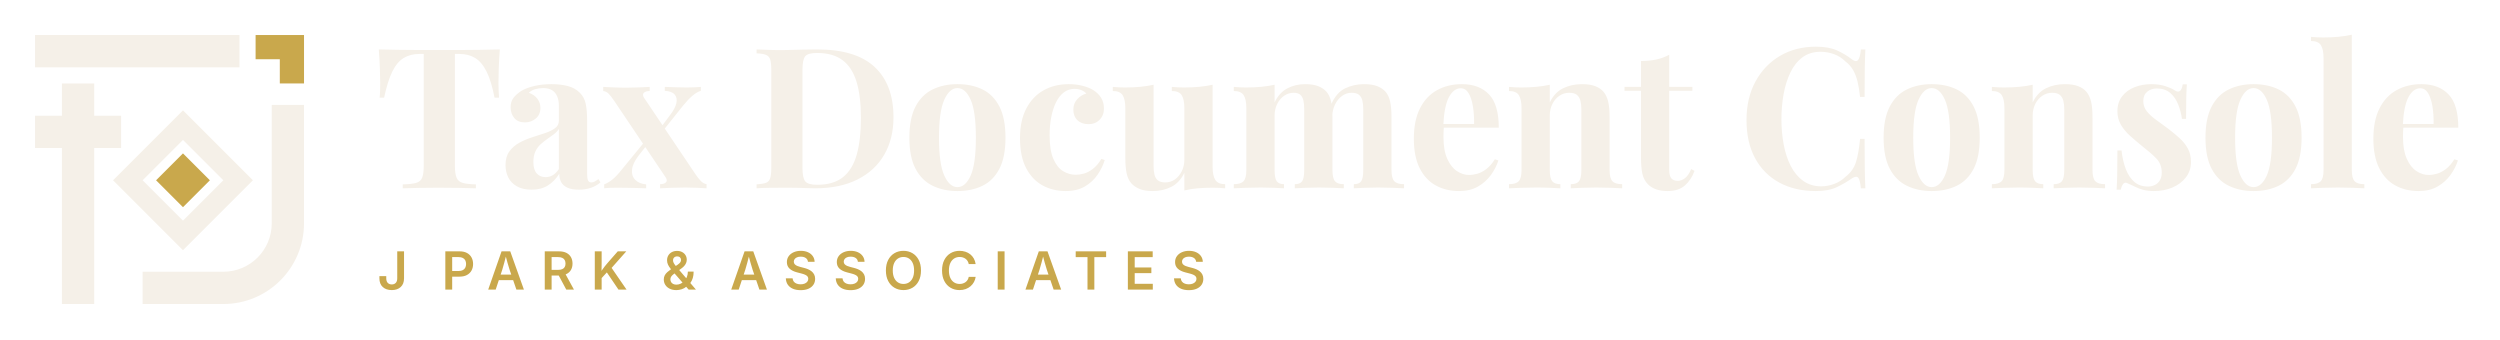
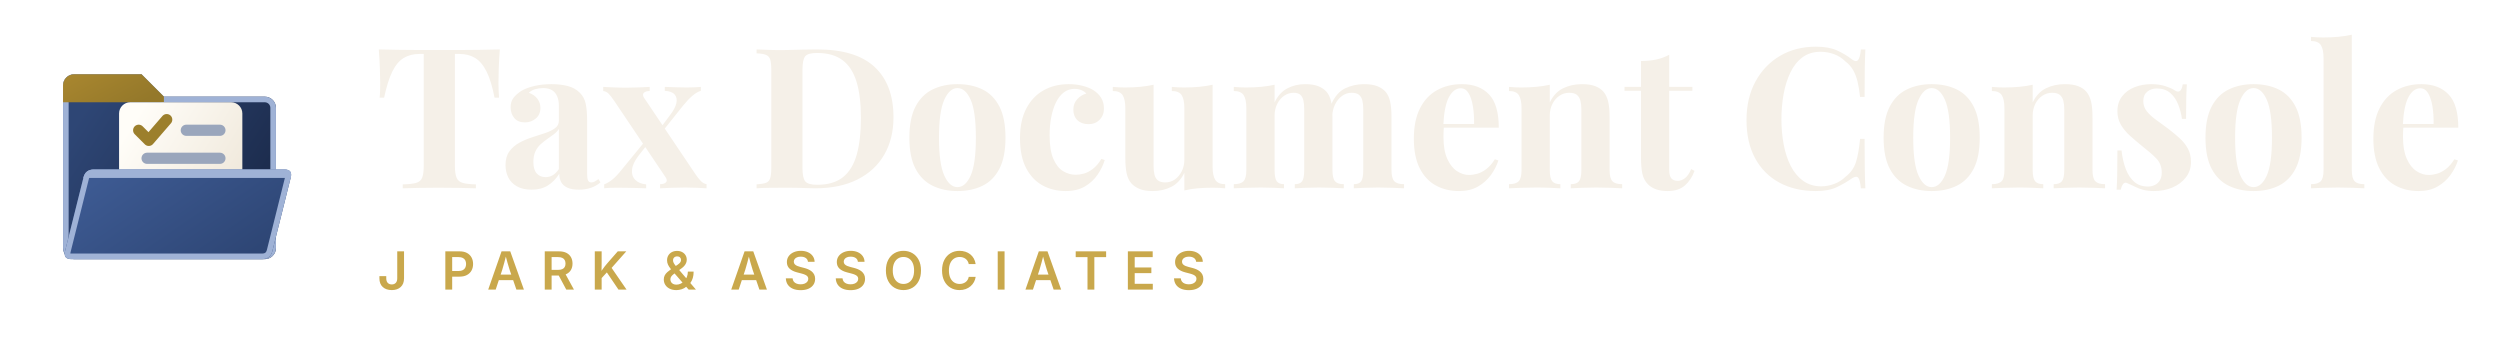
<svg xmlns="http://www.w3.org/2000/svg" viewBox="0 0 713.769 96.788">
  <g transform="translate(10 10) scale(0.768)">
-     <path d="M0 0H76V12H0ZM10 18H22V100H10ZM0 30H32V42H0ZM88 26H100V70A30 30 0 0 1 70 100H40V88H70A18 18 0 0 0 88 70Z" fill="#F5F0E8" />
-     <path d="M82 0H100V18H91V9H82Z" fill="#C9A84C" />
-     <path d="M55 28L81 54L55 80L29 54ZM55 39L70 54L55 69L40 54Z" fill="#F5F0E8" fill-rule="evenodd" />
-     <path d="M55 44L65 54L55 64L45 54Z" fill="#C9A84C" />
+     <g transform="scale(2.083)">
+       <defs>
+         <linearGradient id="fmb" x1="0.067" y1="0.25" x2="0.933" y2="0.75">
+           <stop offset="0" stop-color="#2E4675" />
+           <stop offset="1" stop-color="#1B2A4A" />
+         </linearGradient>
+         <linearGradient id="fmf" x1="0.067" y1="0.25" x2="0.933" y2="0.75">
+           <stop offset="0" stop-color="#3D5A92" />
+           <stop offset="1" stop-color="#2E4675" />
+         </linearGradient>
+         <linearGradient id="fmt" x1="0.067" y1="0.25" x2="0.933" y2="0.75">
+           <stop offset="0" stop-color="#A8862F" />
+           <stop offset="1" stop-color="#94782A" />
+         </linearGradient>
+         <linearGradient id="fms" x1="0.067" y1="0.25" x2="0.933" y2="0.75">
+           <stop offset="0" stop-color="#FFFDF8" />
+           <stop offset="1" stop-color="#F0E9DC" />
+         </linearGradient>
+         <clipPath id="fmcb">
+           <path d="M5 9a2 2 0 0 1 2 -2H19L23 11H41a2 2 0 0 1 2 2V38a2 2 0 0 1 -2 2H7a2 2 0 0 1 -2 -2Z" />
+         </clipPath>
+         <clipPath id="fmcf">
+           <path d="M8.636 25.455Q9 24 10.5 24L44.5 24Q46 24 45.636 25.455L42.364 38.545Q42 40 40.5 40L6.5 40Q5 40 5.364 38.545Z" />
+         </clipPath>
+       </defs>
+       <g>
+         <path d="M5 9a2 2 0 0 1 2 -2H19L23 11H41a2 2 0 0 1 2 2V38a2 2 0 0 1 -2 2H7a2 2 0 0 1 -2 -2Z" fill="url(#fmb)" />
+         <path d="M5 9a2 2 0 0 1 2 -2H19L23 11H41a2 2 0 0 1 2 2V38a2 2 0 0 1 -2 2H7a2 2 0 0 1 -2 -2Z" fill="none" stroke="#9FB2D6" stroke-width="2" clip-path="url(#fmcb)" />
+         <path d="M4 6H19L23 11V12H4Z" fill="url(#fmt)" clip-path="url(#fmcb)" />
+         <rect x="15" y="12" width="22" height="20" rx="2" fill="url(#fms)" />
+         <path d="M18.5 17l1.8 1.8l3.2 -3.7" fill="none" stroke="#9C7F2C" stroke-width="2" stroke-linecap="round" stroke-linejoin="round" />
+         <rect x="26" y="16" width="8" height="2" rx="1" fill="#9AA6BC" />
+         <rect x="19" y="21" width="15" height="2" rx="1" fill="#9AA6BC" />
+         <path d="M8.636 25.455Q9 24 10.5 24L44.5 24Q46 24 45.636 25.455L42.364 38.545Q42 40 40.5 40L6.5 40Q5 40 5.364 38.545Z" fill="url(#fmf)" />
+         <path d="M8.636 25.455Q9 24 10.5 24L44.5 24Q46 24 45.636 25.455L42.364 38.545Q42 40 40.5 40L6.5 40Q5 40 5.364 38.545Z" fill="none" stroke="#9FB2D6" stroke-width="2" clip-path="url(#fmcf)" />
+         <rect x="5" y="24" width="41" height="1.5" fill="#9FB2D6" clip-path="url(#fmcf)" />
+       </g>
+     </g>
  </g>
  <path d="M142.705 14.114Q142.481 16.97 142.397 19.602Q142.313 22.234 142.313 23.634Q142.313 24.866 142.369 25.986Q142.425 27.106 142.481 27.89H141.193Q140.297 23.186 138.925 20.442Q137.553 17.698 135.649 16.55Q133.745 15.402 131.169 15.402H129.881V47.378Q129.881 49.618 130.357 50.738Q130.833 51.858 132.121 52.222Q133.409 52.586 135.873 52.642V53.762Q134.137 53.706 131.253 53.65Q128.369 53.594 125.233 53.594Q122.153 53.594 119.409 53.65Q116.665 53.706 114.985 53.762V52.642Q117.505 52.586 118.793 52.222Q120.081 51.858 120.529 50.738Q120.977 49.618 120.977 47.378V15.402H119.745Q117.169 15.402 115.265 16.55Q113.361 17.698 112.017 20.414Q110.673 23.13 109.665 27.89H108.377Q108.489 27.106 108.517 25.986Q108.545 24.866 108.545 23.634Q108.545 22.234 108.461 19.602Q108.377 16.97 108.153 14.114Q110.729 14.17 113.781 14.226Q116.833 14.282 119.913 14.282Q122.993 14.282 125.457 14.282Q127.977 14.282 131.029 14.282Q134.081 14.282 137.161 14.226Q140.241 14.17 142.705 14.114ZM151.777 54.154Q149.257 54.154 147.577 53.202Q145.897 52.25 145.113 50.654Q144.329 49.058 144.329 47.154Q144.329 44.746 145.421 43.234Q146.513 41.722 148.249 40.77Q149.985 39.818 151.917 39.202Q153.849 38.586 155.613 37.998Q157.377 37.41 158.469 36.598Q159.561 35.786 159.561 34.498V30.13Q159.561 28.674 159.085 27.526Q158.609 26.378 157.629 25.762Q156.649 25.146 155.081 25.146Q153.961 25.146 152.841 25.454Q151.721 25.762 150.993 26.49Q152.561 27.05 153.429 28.198Q154.297 29.346 154.297 30.802Q154.297 32.706 152.981 33.826Q151.665 34.946 149.873 34.946Q147.857 34.946 146.821 33.686Q145.785 32.426 145.785 30.634Q145.785 29.01 146.597 27.946Q147.409 26.882 148.865 25.93Q150.433 25.034 152.645 24.53Q154.857 24.026 157.433 24.026Q160.009 24.026 162.081 24.558Q164.153 25.09 165.553 26.49Q166.841 27.778 167.233 29.654Q167.625 31.53 167.625 34.386V49.618Q167.625 51.018 167.905 51.55Q168.185 52.082 168.857 52.082Q169.361 52.082 169.837 51.802Q170.313 51.522 170.873 51.13L171.433 52.082Q170.257 53.09 168.717 53.622Q167.177 54.154 165.273 54.154Q163.201 54.154 161.969 53.566Q160.737 52.978 160.205 51.97Q159.673 50.962 159.673 49.618Q158.329 51.746 156.425 52.95Q154.521 54.154 151.777 54.154ZM155.753 50.57Q156.873 50.57 157.797 50.038Q158.721 49.506 159.561 48.274V36.794Q159.057 37.634 158.161 38.306Q157.265 38.978 156.257 39.678Q155.249 40.378 154.325 41.218Q153.401 42.058 152.841 43.29Q152.281 44.522 152.281 46.258Q152.281 48.442 153.233 49.506Q154.185 50.57 155.753 50.57ZM185.489 24.81V25.986Q184.369 25.986 183.837 26.49Q183.305 26.994 183.865 27.89L198.593 49.786Q199.265 50.794 200.021 51.606Q200.777 52.418 201.729 52.586V53.762Q200.889 53.706 199.181 53.622Q197.473 53.538 195.737 53.538Q193.721 53.538 191.593 53.622Q189.465 53.706 188.457 53.762V52.586Q189.577 52.586 190.109 52.082Q190.641 51.578 190.081 50.682L175.353 28.786Q174.401 27.386 173.757 26.742Q173.113 26.098 172.217 25.986V24.81Q173.169 24.866 175.073 24.95Q176.977 25.034 178.881 25.034Q180.729 25.034 182.633 24.95Q184.537 24.866 185.489 24.81ZM184.201 40.266Q184.201 40.266 184.285 40.602Q184.369 40.938 184.453 41.274Q184.537 41.61 184.537 41.61L182.297 44.466Q180.617 46.65 180.449 48.47Q180.281 50.29 181.401 51.382Q182.521 52.474 184.481 52.642V53.762Q183.417 53.706 181.877 53.678Q180.337 53.65 178.881 53.622Q177.425 53.594 176.417 53.594Q175.185 53.594 174.261 53.622Q173.337 53.65 172.497 53.762V52.642Q173.785 52.138 174.961 51.158Q176.137 50.178 177.593 48.33ZM200.105 24.81V25.93Q198.929 26.266 197.641 27.386Q196.353 28.506 194.953 30.242L188.793 37.97Q188.793 37.97 188.709 37.662Q188.625 37.354 188.541 37.018Q188.457 36.682 188.457 36.682L191.257 32.93Q192.769 30.97 193.105 29.458Q193.441 27.946 192.629 26.994Q191.817 26.042 189.801 25.93V24.81Q191.425 24.866 193.105 24.922Q194.785 24.978 196.129 24.978Q197.417 24.978 198.369 24.922Q199.321 24.866 200.105 24.81ZM233.313 14.114Q244.345 14.114 249.721 19.126Q255.097 24.138 255.097 33.49Q255.097 39.594 252.465 44.158Q249.833 48.722 244.821 51.242Q239.809 53.762 232.809 53.762Q231.913 53.762 230.457 53.706Q229.001 53.65 227.433 53.622Q225.865 53.594 224.633 53.594Q222.169 53.594 219.789 53.622Q217.409 53.65 216.009 53.762V52.642Q217.801 52.53 218.697 52.194Q219.593 51.858 219.901 50.85Q220.209 49.842 220.209 47.826V20.05Q220.209 17.978 219.901 16.998Q219.593 16.018 218.669 15.654Q217.745 15.29 216.009 15.234V14.114Q217.409 14.17 219.789 14.254Q222.169 14.338 224.521 14.282Q226.537 14.226 229.085 14.17Q231.633 14.114 233.313 14.114ZM233.257 15.122Q230.681 15.122 229.897 16.074Q229.113 17.026 229.113 19.938V47.938Q229.113 50.85 229.925 51.802Q230.737 52.754 233.313 52.754Q238.017 52.754 240.733 50.542Q243.449 48.33 244.625 44.074Q245.801 39.818 245.801 33.714Q245.801 27.442 244.541 23.326Q243.281 19.21 240.537 17.166Q237.793 15.122 233.257 15.122ZM273.353 24.026Q277.441 24.026 280.521 25.538Q283.601 27.05 285.337 30.41Q287.073 33.77 287.073 39.314Q287.073 44.858 285.337 48.19Q283.601 51.522 280.521 53.034Q277.441 54.546 273.353 54.546Q269.377 54.546 266.269 53.034Q263.161 51.522 261.397 48.19Q259.633 44.858 259.633 39.314Q259.633 33.77 261.397 30.41Q263.161 27.05 266.269 25.538Q269.377 24.026 273.353 24.026ZM273.353 25.146Q271.113 25.146 269.601 28.478Q268.089 31.81 268.089 39.314Q268.089 46.818 269.601 50.122Q271.113 53.426 273.353 53.426Q275.649 53.426 277.133 50.122Q278.617 46.818 278.617 39.314Q278.617 31.81 277.133 28.478Q275.649 25.146 273.353 25.146ZM305.105 24.026Q307.289 24.026 309.109 24.502Q310.929 24.978 312.105 25.706Q313.561 26.602 314.373 27.918Q315.185 29.234 315.185 30.97Q315.185 32.93 313.953 34.19Q312.721 35.45 310.761 35.45Q308.801 35.45 307.625 34.33Q306.449 33.21 306.449 31.306Q306.449 29.514 307.569 28.31Q308.689 27.106 310.145 26.714Q309.697 26.154 308.801 25.762Q307.905 25.37 306.785 25.37Q305.049 25.37 303.733 26.378Q302.417 27.386 301.521 29.178Q300.625 30.97 300.149 33.378Q299.673 35.786 299.673 38.642Q299.673 42.954 300.765 45.418Q301.857 47.882 303.565 48.89Q305.273 49.898 307.121 49.898Q308.185 49.898 309.445 49.562Q310.705 49.226 312.021 48.218Q313.337 47.21 314.457 45.362L315.409 45.698Q314.793 47.77 313.393 49.842Q311.993 51.914 309.753 53.23Q307.513 54.546 304.265 54.546Q300.625 54.546 297.685 52.95Q294.745 51.354 292.981 48.022Q291.217 44.69 291.217 39.426Q291.217 34.386 293.037 30.942Q294.857 27.498 297.993 25.762Q301.129 24.026 305.105 24.026ZM346.209 24.194V47.658Q346.209 50.178 346.993 51.382Q347.777 52.586 349.793 52.586V53.762Q348.057 53.594 346.321 53.594Q343.969 53.594 341.953 53.762Q339.937 53.93 338.145 54.378V49.338Q336.801 52.138 334.421 53.342Q332.041 54.546 329.129 54.546Q326.777 54.546 325.321 53.93Q323.865 53.314 323.025 52.362Q322.073 51.298 321.681 49.562Q321.289 47.826 321.289 45.082V30.914Q321.289 28.394 320.533 27.19Q319.777 25.986 317.705 25.986V24.81Q319.497 24.978 321.177 24.978Q323.529 24.978 325.573 24.782Q327.617 24.586 329.353 24.194V47.378Q329.353 48.778 329.605 49.842Q329.857 50.906 330.585 51.494Q331.313 52.082 332.713 52.082Q334.225 52.082 335.429 51.242Q336.633 50.402 337.389 48.918Q338.145 47.434 338.145 45.586V30.914Q338.145 28.394 337.389 27.19Q336.633 25.986 334.561 25.986V24.81Q336.353 24.978 338.033 24.978Q340.385 24.978 342.429 24.782Q344.473 24.586 346.209 24.194ZM372.585 24.026Q374.937 24.026 376.393 24.614Q377.849 25.202 378.745 26.21Q379.641 27.274 380.033 28.982Q380.425 30.69 380.425 33.49V48.554Q380.425 50.906 381.153 51.746Q381.881 52.586 383.673 52.586V53.762Q382.665 53.706 380.621 53.622Q378.577 53.538 376.617 53.538Q374.601 53.538 372.641 53.622Q370.681 53.706 369.673 53.762V52.586Q371.185 52.586 371.773 51.746Q372.361 50.906 372.361 48.554V31.138Q372.361 29.738 372.137 28.702Q371.913 27.666 371.269 27.078Q370.625 26.49 369.337 26.49Q367.881 26.49 366.649 27.33Q365.417 28.17 364.661 29.654Q363.905 31.138 363.905 32.986V48.554Q363.905 50.906 364.521 51.746Q365.137 52.586 366.593 52.586V53.762Q365.697 53.706 363.821 53.622Q361.945 53.538 359.985 53.538Q357.857 53.538 355.617 53.622Q353.377 53.706 352.257 53.762V52.586Q354.217 52.586 355.029 51.746Q355.841 50.906 355.841 48.554V30.914Q355.841 28.394 355.085 27.19Q354.329 25.986 352.257 25.986V24.81Q354.049 24.978 355.729 24.978Q358.081 24.978 360.125 24.782Q362.169 24.586 363.905 24.194V29.234Q365.249 26.434 367.545 25.23Q369.841 24.026 372.585 24.026ZM389.441 24.026Q391.793 24.026 393.249 24.614Q394.705 25.202 395.601 26.21Q396.497 27.274 396.889 28.982Q397.281 30.69 397.281 33.49V48.554Q397.281 50.906 398.093 51.746Q398.905 52.586 400.865 52.586V53.762Q399.801 53.706 397.673 53.622Q395.545 53.538 393.473 53.538Q391.457 53.538 389.497 53.622Q387.537 53.706 386.529 53.762V52.586Q388.041 52.586 388.629 51.746Q389.217 50.906 389.217 48.554V31.138Q389.217 29.738 388.965 28.702Q388.713 27.666 388.013 27.078Q387.313 26.49 385.857 26.49Q384.401 26.49 383.169 27.386Q381.937 28.282 381.181 29.794Q380.425 31.306 380.369 33.154L380.089 29.738Q381.601 26.378 384.093 25.202Q386.585 24.026 389.441 24.026ZM417.385 24.026Q422.313 24.026 425.113 26.938Q427.913 29.85 427.913 36.458H409.489L409.377 35.394H420.857Q420.913 32.65 420.521 30.326Q420.129 28.002 419.289 26.602Q418.449 25.202 417.049 25.202Q415.089 25.202 413.717 27.666Q412.345 30.13 412.065 35.842L412.233 36.178Q412.177 36.85 412.149 37.578Q412.121 38.306 412.121 39.09Q412.121 42.954 413.213 45.362Q414.305 47.77 415.985 48.862Q417.665 49.954 419.401 49.954Q420.577 49.954 421.837 49.59Q423.097 49.226 424.385 48.246Q425.673 47.266 426.793 45.474L427.801 45.81Q427.129 47.938 425.673 49.954Q424.217 51.97 421.977 53.258Q419.737 54.546 416.601 54.546Q412.793 54.546 409.881 52.922Q406.969 51.298 405.317 47.994Q403.665 44.69 403.665 39.594Q403.665 34.386 405.429 30.914Q407.193 27.442 410.301 25.734Q413.409 24.026 417.385 24.026ZM451.657 24.026Q454.009 24.026 455.493 24.614Q456.977 25.202 457.817 26.21Q458.713 27.274 459.133 28.954Q459.553 30.634 459.553 33.49V48.554Q459.553 50.906 460.365 51.746Q461.177 52.586 463.137 52.586V53.762Q462.073 53.706 459.945 53.622Q457.817 53.538 455.745 53.538Q453.617 53.538 451.573 53.622Q449.529 53.706 448.465 53.762V52.586Q450.145 52.586 450.817 51.746Q451.489 50.906 451.489 48.554V31.138Q451.489 29.738 451.209 28.702Q450.929 27.666 450.201 27.078Q449.473 26.49 448.017 26.49Q446.505 26.49 445.245 27.33Q443.985 28.17 443.229 29.654Q442.473 31.138 442.473 32.986V48.554Q442.473 50.906 443.173 51.746Q443.873 52.586 445.497 52.586V53.762Q444.489 53.706 442.557 53.622Q440.625 53.538 438.553 53.538Q436.425 53.538 434.185 53.622Q431.945 53.706 430.825 53.762V52.586Q432.785 52.586 433.597 51.746Q434.409 50.906 434.409 48.554V30.914Q434.409 28.394 433.653 27.19Q432.897 25.986 430.825 25.986V24.81Q432.617 24.978 434.297 24.978Q436.649 24.978 438.693 24.782Q440.737 24.586 442.473 24.194V29.234Q443.873 26.378 446.281 25.202Q448.689 24.026 451.657 24.026ZM476.577 15.626V24.81H483.185V25.93H476.577V48.554Q476.577 50.234 477.193 50.934Q477.809 51.634 479.041 51.634Q480.049 51.634 481.057 50.878Q482.065 50.122 482.849 48.274L483.801 48.778Q482.905 51.298 481.085 52.922Q479.265 54.546 476.129 54.546Q474.281 54.546 472.881 54.07Q471.481 53.594 470.529 52.642Q469.297 51.41 468.905 49.59Q468.513 47.77 468.513 44.858V25.93H463.809V24.81H468.513V17.418Q470.865 17.418 472.853 16.998Q474.841 16.578 476.577 15.626ZM518.465 13.33Q522.161 13.33 524.541 14.422Q526.921 15.514 528.769 16.97Q529.889 17.81 530.477 17.166Q531.065 16.522 531.289 14.114H532.577Q532.465 16.298 532.409 19.406Q532.353 22.514 532.353 27.666H531.065Q530.785 25.09 530.337 23.27Q529.889 21.45 529.105 20.05Q528.321 18.65 526.865 17.53Q525.465 16.13 523.617 15.458Q521.769 14.786 519.753 14.786Q516.729 14.786 514.601 16.382Q512.473 17.978 511.157 20.722Q509.841 23.466 509.225 26.91Q508.609 30.354 508.609 34.05Q508.609 37.802 509.253 41.246Q509.897 44.69 511.269 47.378Q512.641 50.066 514.825 51.634Q517.009 53.202 519.977 53.202Q521.825 53.202 523.701 52.502Q525.577 51.802 526.921 50.458Q529.105 48.778 529.889 46.286Q530.673 43.794 531.065 39.65H532.353Q532.353 44.97 532.409 48.246Q532.465 51.522 532.577 53.762H531.289Q531.065 51.354 530.533 50.738Q530.001 50.122 528.769 50.906Q526.697 52.362 524.373 53.454Q522.049 54.546 518.409 54.546Q512.473 54.546 508.021 52.138Q503.569 49.73 501.105 45.194Q498.641 40.658 498.641 34.274Q498.641 28.002 501.189 23.298Q503.737 18.594 508.189 15.962Q512.641 13.33 518.465 13.33ZM551.505 24.026Q555.593 24.026 558.673 25.538Q561.753 27.05 563.489 30.41Q565.225 33.77 565.225 39.314Q565.225 44.858 563.489 48.19Q561.753 51.522 558.673 53.034Q555.593 54.546 551.505 54.546Q547.529 54.546 544.421 53.034Q541.313 51.522 539.549 48.19Q537.785 44.858 537.785 39.314Q537.785 33.77 539.549 30.41Q541.313 27.05 544.421 25.538Q547.529 24.026 551.505 24.026ZM551.505 25.146Q549.265 25.146 547.753 28.478Q546.241 31.81 546.241 39.314Q546.241 46.818 547.753 50.122Q549.265 53.426 551.505 53.426Q553.801 53.426 555.285 50.122Q556.769 46.818 556.769 39.314Q556.769 31.81 555.285 28.478Q553.801 25.146 551.505 25.146ZM589.529 24.026Q591.881 24.026 593.365 24.614Q594.849 25.202 595.689 26.21Q596.585 27.274 597.005 28.954Q597.425 30.634 597.425 33.49V48.554Q597.425 50.906 598.237 51.746Q599.049 52.586 601.009 52.586V53.762Q599.945 53.706 597.817 53.622Q595.689 53.538 593.617 53.538Q591.489 53.538 589.445 53.622Q587.401 53.706 586.337 53.762V52.586Q588.017 52.586 588.689 51.746Q589.361 50.906 589.361 48.554V31.138Q589.361 29.738 589.081 28.702Q588.801 27.666 588.073 27.078Q587.345 26.49 585.889 26.49Q584.377 26.49 583.117 27.33Q581.857 28.17 581.101 29.654Q580.345 31.138 580.345 32.986V48.554Q580.345 50.906 581.045 51.746Q581.745 52.586 583.369 52.586V53.762Q582.361 53.706 580.429 53.622Q578.497 53.538 576.425 53.538Q574.297 53.538 572.057 53.622Q569.817 53.706 568.697 53.762V52.586Q570.657 52.586 571.469 51.746Q572.281 50.906 572.281 48.554V30.914Q572.281 28.394 571.525 27.19Q570.769 25.986 568.697 25.986V24.81Q570.489 24.978 572.169 24.978Q574.521 24.978 576.565 24.782Q578.609 24.586 580.345 24.194V29.234Q581.745 26.378 584.153 25.202Q586.561 24.026 589.529 24.026ZM614.169 24.026Q616.521 24.026 618.285 24.614Q620.049 25.202 620.833 25.762Q622.737 27.05 623.185 24.082H624.361Q624.249 25.65 624.193 27.918Q624.137 30.186 624.137 33.938H622.961Q622.681 31.866 621.897 29.85Q621.113 27.834 619.629 26.546Q618.145 25.258 615.793 25.258Q614.169 25.258 613.049 26.182Q611.929 27.106 611.929 28.842Q611.929 30.522 612.937 31.782Q613.945 33.042 615.541 34.19Q617.137 35.338 618.873 36.626Q620.721 38.026 622.233 39.398Q623.745 40.77 624.641 42.394Q625.537 44.018 625.537 46.258Q625.537 48.778 624.081 50.654Q622.625 52.53 620.245 53.538Q617.865 54.546 614.953 54.546Q613.273 54.546 611.957 54.21Q610.641 53.874 609.689 53.37Q608.961 53.034 608.317 52.726Q607.673 52.418 607.113 52.194Q606.553 52.026 606.133 52.586Q605.713 53.146 605.489 54.154H604.313Q604.425 52.362 604.481 49.786Q604.537 47.21 604.537 42.954H605.713Q606.049 45.978 606.945 48.302Q607.841 50.626 609.381 51.942Q610.921 53.258 613.273 53.258Q614.225 53.258 615.121 52.866Q616.017 52.474 616.605 51.578Q617.193 50.682 617.193 49.282Q617.193 46.818 615.597 45.194Q614.001 43.57 611.537 41.666Q609.745 40.21 608.149 38.782Q606.553 37.354 605.545 35.646Q604.537 33.938 604.537 31.754Q604.537 29.234 605.881 27.498Q607.225 25.762 609.437 24.894Q611.649 24.026 614.169 24.026ZM643.401 24.026Q647.489 24.026 650.569 25.538Q653.649 27.05 655.385 30.41Q657.121 33.77 657.121 39.314Q657.121 44.858 655.385 48.19Q653.649 51.522 650.569 53.034Q647.489 54.546 643.401 54.546Q639.425 54.546 636.317 53.034Q633.209 51.522 631.445 48.19Q629.681 44.858 629.681 39.314Q629.681 33.77 631.445 30.41Q633.209 27.05 636.317 25.538Q639.425 24.026 643.401 24.026ZM643.401 25.146Q641.161 25.146 639.649 28.478Q638.137 31.81 638.137 39.314Q638.137 46.818 639.649 50.122Q641.161 53.426 643.401 53.426Q645.697 53.426 647.181 50.122Q648.665 46.818 648.665 39.314Q648.665 31.81 647.181 28.478Q645.697 25.146 643.401 25.146ZM671.457 9.914V48.554Q671.457 50.906 672.269 51.746Q673.081 52.586 675.041 52.586V53.762Q673.977 53.706 671.849 53.622Q669.721 53.538 667.537 53.538Q665.353 53.538 663.141 53.622Q660.929 53.706 659.809 53.762V52.586Q661.769 52.586 662.581 51.746Q663.393 50.906 663.393 48.554V16.634Q663.393 14.114 662.637 12.91Q661.881 11.706 659.809 11.706V10.53Q661.601 10.698 663.281 10.698Q665.577 10.698 667.649 10.502Q669.721 10.306 671.457 9.914ZM691.337 24.026Q696.265 24.026 699.065 26.938Q701.865 29.85 701.865 36.458H683.441L683.329 35.394H694.809Q694.865 32.65 694.473 30.326Q694.081 28.002 693.241 26.602Q692.401 25.202 691.001 25.202Q689.041 25.202 687.669 27.666Q686.297 30.13 686.017 35.842L686.185 36.178Q686.129 36.85 686.101 37.578Q686.073 38.306 686.073 39.09Q686.073 42.954 687.165 45.362Q688.257 47.77 689.937 48.862Q691.617 49.954 693.353 49.954Q694.529 49.954 695.789 49.59Q697.049 49.226 698.337 48.246Q699.625 47.266 700.745 45.474L701.753 45.81Q701.081 47.938 699.625 49.954Q698.169 51.97 695.929 53.258Q693.689 54.546 690.553 54.546Q686.745 54.546 683.833 52.922Q680.921 51.298 679.269 47.994Q677.617 44.69 677.617 39.594Q677.617 34.386 679.381 30.914Q681.145 27.442 684.253 25.734Q687.361 24.026 691.337 24.026Z" fill="#F5F0E8" />
  <path d="M111.855 82.821Q110.236 82.821 109.281 81.946Q108.325 81.071 108.325 79.452V78.83H110.28V79.467Q110.28 80.324 110.709 80.767Q111.137 81.21 111.855 81.21Q112.565 81.21 112.99 80.767Q113.415 80.324 113.415 79.467V71.762H115.356V79.445Q115.356 81.063 114.407 81.942Q113.459 82.821 111.855 82.821ZM127.146 82.675V71.762H131.225Q132.478 71.762 133.335 72.23Q134.192 72.699 134.631 73.516Q135.071 74.332 135.071 75.373Q135.071 76.42 134.628 77.233Q134.184 78.046 133.32 78.515Q132.456 78.983 131.196 78.983H128.494V77.372H130.94Q131.68 77.372 132.152 77.116Q132.624 76.859 132.848 76.405Q133.071 75.951 133.071 75.373Q133.071 74.794 132.848 74.347Q132.624 73.9 132.148 73.651Q131.672 73.402 130.925 73.402H129.101V82.675ZM139.388 82.675 143.196 71.762H145.679L149.576 82.675H147.43L145.489 77.006Q145.203 76.127 144.895 75.017Q144.588 73.908 144.214 72.494H144.624Q144.258 73.922 143.962 75.039Q143.665 76.156 143.401 77.006L141.526 82.675ZM141.607 79.972V78.397H147.356V79.972ZM155.533 82.675V71.762H159.613Q160.865 71.762 161.722 72.201Q162.579 72.641 163.018 73.428Q163.458 74.215 163.458 75.255Q163.458 76.295 163.015 77.064Q162.572 77.833 161.707 78.251Q160.843 78.668 159.583 78.668H156.668V77.05H159.327Q160.067 77.05 160.536 76.841Q161.004 76.632 161.231 76.229Q161.458 75.827 161.458 75.255Q161.458 74.669 161.231 74.256Q161.004 73.842 160.532 73.622Q160.059 73.402 159.312 73.402H157.489V82.675ZM161.671 82.675 159.019 77.724H161.158L163.861 82.675ZM171.232 79.987V78.134Q171.583 77.562 171.924 77.061Q172.265 76.559 172.649 76.068Q173.034 75.578 173.51 75.028L176.373 71.762H178.805L174.176 76.984L174.03 76.933ZM169.818 82.675V71.762H171.774V74.999L171.737 77.628L171.774 78.588V82.675ZM176.571 82.675 173.099 77.54 174.33 76.068 178.878 82.675ZM193.107 82.829Q192.001 82.829 191.192 82.426Q190.383 82.023 189.95 81.334Q189.518 80.646 189.518 79.804Q189.518 79.13 189.786 78.621Q190.053 78.112 190.536 77.687Q191.02 77.262 191.642 76.823L193.576 75.504Q193.788 75.351 193.99 75.16Q194.191 74.97 194.316 74.732Q194.44 74.494 194.44 74.201Q194.44 73.776 194.147 73.487Q193.854 73.197 193.334 73.197Q192.983 73.197 192.715 73.34Q192.448 73.483 192.302 73.732Q192.155 73.981 192.155 74.318Q192.155 74.691 192.338 75.05Q192.521 75.409 192.84 75.805Q193.158 76.2 193.569 76.684L198.688 82.675H196.608L192.367 77.811Q191.877 77.226 191.437 76.687Q190.998 76.149 190.723 75.57Q190.449 74.992 190.449 74.303Q190.449 73.541 190.804 72.937Q191.159 72.333 191.804 71.985Q192.448 71.637 193.312 71.637Q194.162 71.637 194.781 71.978Q195.4 72.318 195.737 72.882Q196.074 73.446 196.074 74.142Q196.074 74.64 195.89 75.08Q195.707 75.519 195.385 75.893Q195.063 76.266 194.623 76.588L192.411 78.2Q191.891 78.588 191.646 78.947Q191.401 79.306 191.401 79.76Q191.401 80.214 191.617 80.554Q191.833 80.895 192.221 81.082Q192.609 81.269 193.122 81.269Q193.737 81.269 194.319 81.001Q194.902 80.734 195.367 80.243Q195.832 79.752 196.11 79.068Q196.388 78.383 196.388 77.548H198.036Q198.036 78.581 197.806 79.342Q197.575 80.104 197.212 80.624Q196.85 81.144 196.462 81.452L196 81.803Q195.422 82.331 194.642 82.58Q193.862 82.829 193.107 82.829ZM208.772 82.675 212.58 71.762H215.063L218.96 82.675H216.814L214.873 77.006Q214.587 76.127 214.279 75.017Q213.972 73.908 213.598 72.494H214.008Q213.642 73.922 213.346 75.039Q213.049 76.156 212.785 77.006L210.91 82.675ZM210.991 79.972V78.397H216.74V79.972ZM228.594 82.843Q227.327 82.843 226.393 82.448Q225.459 82.052 224.932 81.298Q224.404 80.543 224.361 79.467H226.287Q226.338 80.038 226.646 80.419Q226.953 80.8 227.459 80.987Q227.964 81.173 228.579 81.173Q229.224 81.173 229.718 80.976Q230.213 80.778 230.491 80.423Q230.769 80.067 230.769 79.599Q230.769 79.174 230.524 78.895Q230.279 78.617 229.835 78.423Q229.392 78.229 228.799 78.082L227.561 77.76Q226.192 77.409 225.426 76.698Q224.661 75.988 224.661 74.831Q224.661 73.864 225.181 73.139Q225.701 72.414 226.602 72.014Q227.503 71.615 228.645 71.615Q229.81 71.615 230.689 72.018Q231.568 72.421 232.062 73.131Q232.556 73.842 232.578 74.75H230.681Q230.608 74.047 230.055 73.662Q229.502 73.278 228.616 73.278Q228.001 73.278 227.558 73.465Q227.114 73.651 226.876 73.974Q226.638 74.296 226.638 74.713Q226.638 75.167 226.92 75.46Q227.202 75.753 227.631 75.929Q228.059 76.105 228.499 76.215L229.517 76.478Q230.125 76.625 230.696 76.867Q231.267 77.108 231.725 77.478Q232.183 77.848 232.454 78.375Q232.725 78.903 232.725 79.613Q232.725 80.573 232.234 81.301Q231.743 82.03 230.82 82.437Q229.898 82.843 228.594 82.843ZM242.85 82.843Q241.583 82.843 240.649 82.448Q239.715 82.052 239.188 81.298Q238.66 80.543 238.616 79.467H240.543Q240.594 80.038 240.902 80.419Q241.209 80.8 241.715 80.987Q242.22 81.173 242.835 81.173Q243.48 81.173 243.974 80.976Q244.468 80.778 244.747 80.423Q245.025 80.067 245.025 79.599Q245.025 79.174 244.78 78.895Q244.534 78.617 244.091 78.423Q243.648 78.229 243.055 78.082L241.817 77.76Q240.447 77.409 239.682 76.698Q238.917 75.988 238.917 74.831Q238.917 73.864 239.437 73.139Q239.957 72.414 240.858 72.014Q241.758 71.615 242.901 71.615Q244.066 71.615 244.945 72.018Q245.823 72.421 246.318 73.131Q246.812 73.842 246.834 74.75H244.937Q244.864 74.047 244.311 73.662Q243.758 73.278 242.872 73.278Q242.257 73.278 241.813 73.465Q241.37 73.651 241.132 73.974Q240.894 74.296 240.894 74.713Q240.894 75.167 241.176 75.46Q241.458 75.753 241.887 75.929Q242.315 76.105 242.755 76.215L243.773 76.478Q244.381 76.625 244.952 76.867Q245.523 77.108 245.981 77.478Q246.439 77.848 246.71 78.375Q246.981 78.903 246.981 79.613Q246.981 80.573 246.49 81.301Q245.999 82.03 245.076 82.437Q244.154 82.843 242.85 82.843ZM257.948 82.821Q256.512 82.821 255.377 82.155Q254.242 81.488 253.586 80.236Q252.931 78.983 252.931 77.226Q252.931 75.46 253.586 74.204Q254.242 72.948 255.377 72.282Q256.512 71.615 257.948 71.615Q259.376 71.615 260.508 72.282Q261.639 72.948 262.295 74.204Q262.95 75.46 262.95 77.226Q262.95 78.983 262.295 80.239Q261.639 81.496 260.508 82.158Q259.376 82.821 257.948 82.821ZM257.948 81.071Q258.834 81.071 259.519 80.628Q260.204 80.185 260.592 79.324Q260.98 78.463 260.98 77.226Q260.98 75.973 260.592 75.112Q260.204 74.252 259.519 73.809Q258.834 73.366 257.948 73.366Q257.054 73.366 256.366 73.812Q255.677 74.259 255.286 75.12Q254.894 75.98 254.894 77.226Q254.894 78.463 255.286 79.32Q255.677 80.177 256.366 80.624Q257.054 81.071 257.948 81.071ZM273.954 82.821Q272.519 82.821 271.391 82.155Q270.263 81.488 269.611 80.236Q268.959 78.983 268.959 77.226Q268.959 75.46 269.615 74.204Q270.27 72.948 271.402 72.282Q272.533 71.615 273.954 71.615Q274.848 71.615 275.628 71.868Q276.408 72.121 277.019 72.608Q277.631 73.095 278.027 73.798Q278.422 74.501 278.554 75.394H276.584Q276.488 74.904 276.258 74.53Q276.027 74.157 275.683 73.897Q275.339 73.637 274.906 73.501Q274.474 73.366 273.984 73.366Q273.09 73.366 272.398 73.816Q271.706 74.267 271.314 75.127Q270.922 75.988 270.922 77.226Q270.922 78.478 271.318 79.335Q271.713 80.192 272.405 80.631Q273.097 81.071 273.976 81.071Q274.467 81.071 274.899 80.935Q275.331 80.8 275.679 80.54Q276.027 80.28 276.261 79.903Q276.496 79.525 276.584 79.042H278.561Q278.451 79.826 278.081 80.51Q277.712 81.195 277.111 81.715Q276.51 82.235 275.716 82.528Q274.921 82.821 273.954 82.821ZM286.811 71.762V82.675H284.856V71.762ZM292.776 82.675 296.585 71.762H299.068L302.964 82.675H300.818L298.877 77.006Q298.591 76.127 298.284 75.017Q297.976 73.908 297.603 72.494H298.013Q297.647 73.922 297.35 75.039Q297.053 76.156 296.79 77.006L294.915 82.675ZM294.995 79.972V78.397H300.745V79.972ZM307.12 73.41V71.762H315.806V73.41H312.445V82.675H310.489V73.41ZM322.013 82.675V71.762H329.103V73.41H323.968V76.354H328.722V77.98H323.968V81.027H329.132V82.675ZM339.425 82.843Q338.158 82.843 337.225 82.448Q336.291 82.052 335.763 81.298Q335.236 80.543 335.192 79.467H337.118Q337.17 80.038 337.477 80.419Q337.785 80.8 338.29 80.987Q338.796 81.173 339.411 81.173Q340.055 81.173 340.55 80.976Q341.044 80.778 341.322 80.423Q341.601 80.067 341.601 79.599Q341.601 79.174 341.355 78.895Q341.11 78.617 340.667 78.423Q340.224 78.229 339.631 78.082L338.393 77.76Q337.023 77.409 336.258 76.698Q335.492 75.988 335.492 74.831Q335.492 73.864 336.012 73.139Q336.532 72.414 337.433 72.014Q338.334 71.615 339.477 71.615Q340.641 71.615 341.52 72.018Q342.399 72.421 342.893 73.131Q343.388 73.842 343.41 74.75H341.513Q341.44 74.047 340.887 73.662Q340.334 73.278 339.447 73.278Q338.832 73.278 338.389 73.465Q337.946 73.651 337.708 73.974Q337.47 74.296 337.47 74.713Q337.47 75.167 337.752 75.46Q338.034 75.753 338.462 75.929Q338.891 76.105 339.33 76.215L340.348 76.478Q340.956 76.625 341.528 76.867Q342.099 77.108 342.557 77.478Q343.014 77.848 343.285 78.375Q343.556 78.903 343.556 79.613Q343.556 80.573 343.066 81.301Q342.575 82.03 341.652 82.437Q340.729 82.843 339.425 82.843Z" fill="#C9A84C" />
</svg>
